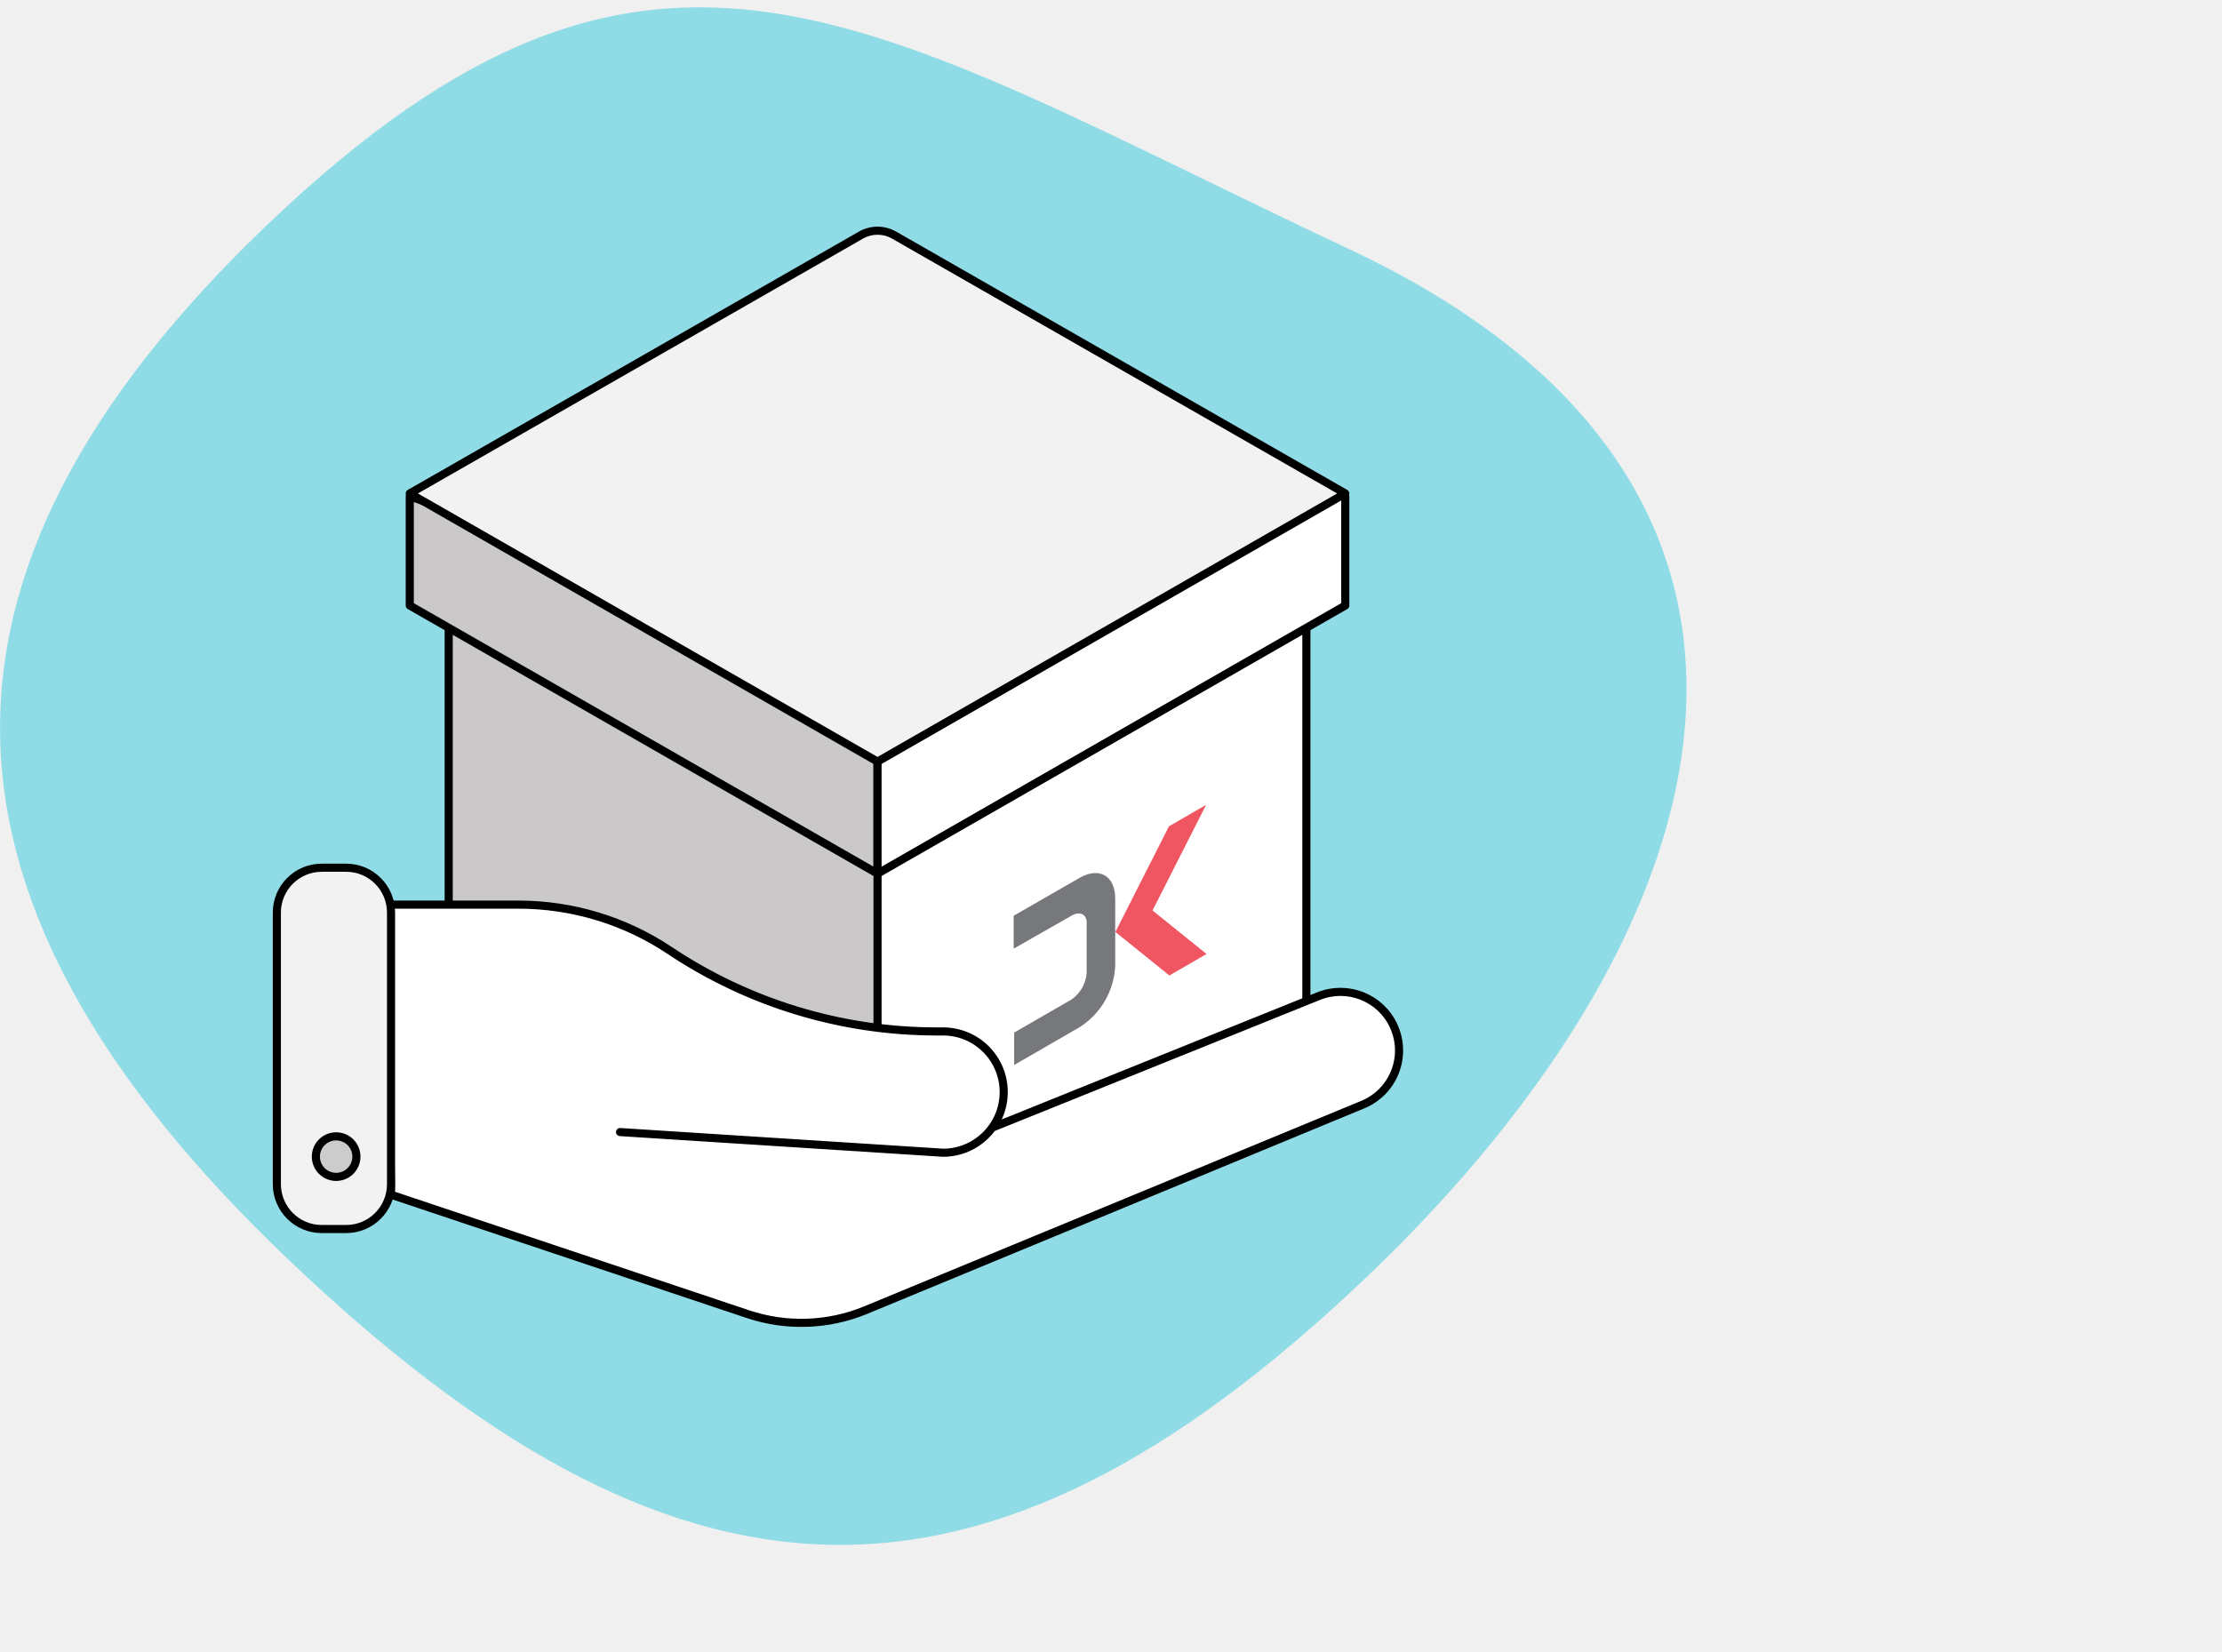
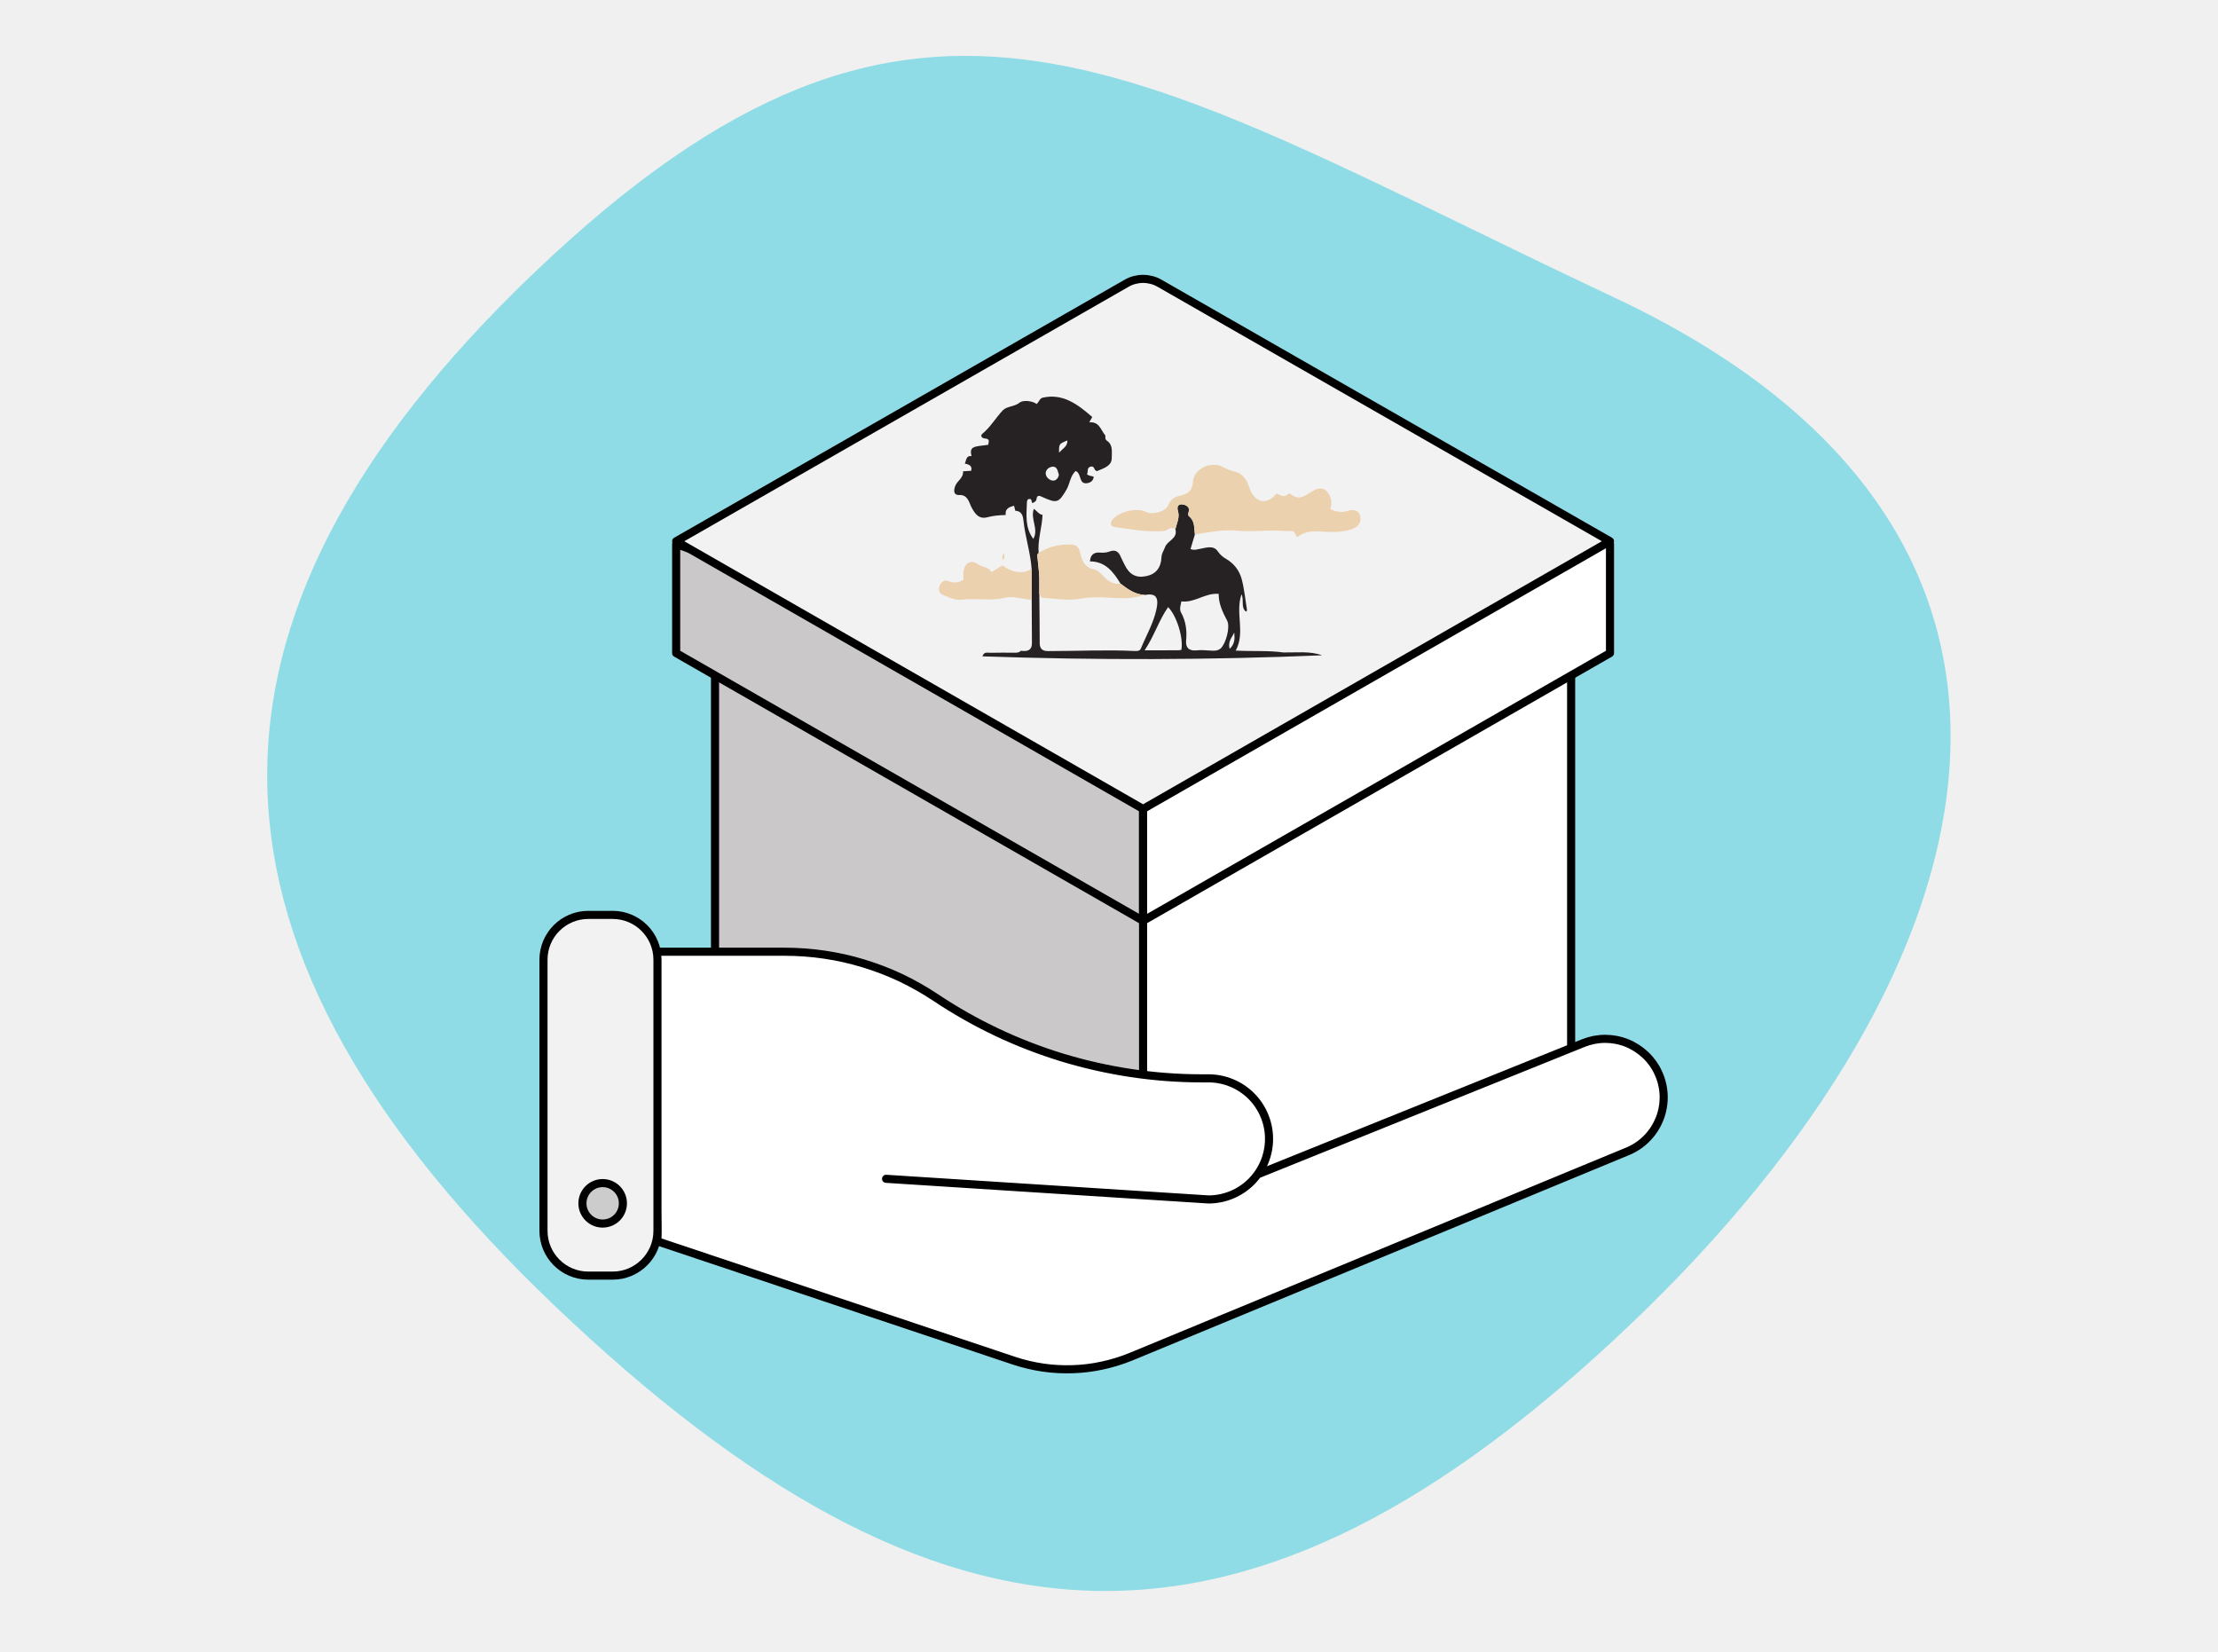
- <svg xmlns="http://www.w3.org/2000/svg" viewBox="0 0 274 203.64">
-   <g fill="none" fill-rule="evenodd">
-     <path fill="#00BFD6" fill-rule="nonzero" d="M168.6 157.43c-47.76 45.59-85.4 43.38-133.17-2.21-45.59-43.52-48-84-2.42-127.55 47.76-45.59 73.71-25 133.47 3.11 61.88 29.08 47.71 83.13 2.12 126.65z" opacity=".4" />
-     <path fill="#FFF" fill-rule="nonzero" stroke="#000" stroke-linecap="round" stroke-linejoin="round" d="M108.21 155.99l52.88-30.96V64.4l-52.88-30.52" />
-     <path fill="#CAC8C8" fill-rule="nonzero" stroke="#000" stroke-linecap="round" stroke-linejoin="round" d="M108.21 33.88L55.33 64.4v58.68a4.12 4.12 0 0 0 2.06 3.57L108.21 156" />
-     <path stroke="#000" stroke-linecap="round" stroke-linejoin="round" d="M159.71 65.17l-51.5 29.74-51.5-29.74M108.21 94.93v61.06M108.21 92.77v14.44" />
-     <path fill="#77787B" fill-rule="nonzero" d="M133.11 108.28c2.45-1.41 4.41-.27 4.41 2.57v8.24a9.47 9.47 0 0 1-4.38 7.59l-8.08 4.67v-4l7.09-4.09A4.42 4.42 0 0 0 134 120v-6.24c0-1-.85-1.42-1.86-.83L125 117v-4.06l8.11-4.66z" />
-     <path fill="#EF5662" fill-rule="nonzero" d="M148.73 99.26l-6.61 13.03 6.66 5.37-4.58 2.65-6.66-5.37 6.61-13.03z" />
-     <path fill="#CAC8C8" fill-rule="nonzero" stroke="#000" stroke-linecap="round" stroke-linejoin="round" d="M50.53 61.21v13.47l57.68 33.07V81.89z" />
-     <path fill="#FFF" fill-rule="nonzero" stroke="#000" stroke-linecap="round" stroke-linejoin="round" d="M165.89 61.21v13.47l-57.68 33.07V87.38l50.82-27.47z" />
-     <path fill="#F2F2F2" fill-rule="nonzero" stroke="#000" stroke-linecap="round" stroke-linejoin="round" d="M165.89 60.86l-57.68 33.07-57.68-33.07L106.16 29a4.12 4.12 0 0 1 4.1 0l55.63 31.86z" />
-     <path fill="#FFF" fill-rule="nonzero" stroke="#000" stroke-linecap="round" stroke-linejoin="round" d="M76.46 139.62l39.83 2.55a7.48 7.48 0 1 0 0-14.96h-.85a59.28 59.28 0 0 1-32.88-10 33.58 33.58 0 0 0-18.63-5.64h-16.4l.7 35.78 44 14.73a20.77 20.77 0 0 0 14.52-.5l61.31-25.35a7.22 7.22 0 0 0 3.79-9.71 7.22 7.22 0 0 0-9.24-3.67L122.54 139" />
-     <rect width="14.08" height="44.56" x="34.14" y="107.02" fill="#F2F2F2" fill-rule="nonzero" stroke="#000" stroke-linecap="round" stroke-linejoin="round" rx="5.53" />
-     <circle cx="41.45" cy="142.65" r="2.5" fill="#CCC" fill-rule="nonzero" stroke="#000" />
+ <svg xmlns="http://www.w3.org/2000/svg" version="1.2" baseProfile="tiny-ps" viewBox="0 0 274 204" width="274" height="204">
+   <style>
+ 		tspan { white-space:pre }
+ 		.shp0 { opacity: 0.4;fill: #00bfd6 } 
+ 		.shp1 { fill: #ffffff;stroke: #000000;stroke-linecap:round;stroke-linejoin:round } 
+ 		.shp2 { fill: #cac8c8;stroke: #000000;stroke-linecap:round;stroke-linejoin:round } 
+ 		.shp3 { fill: none;stroke: #000000;stroke-linecap:round;stroke-linejoin:round } 
+ 		.shp4 { fill: #f2f2f2;stroke: #000000;stroke-linecap:round;stroke-linejoin:round } 
+ 		.shp5 { fill: #cccccc;stroke: #000000 } 
+ 		.shp6 { fill: #262122 } 
+ 		.shp7 { fill: #ecd1af } 
+ 	</style>
+   <g id="Layer">
+     <path id="Layer" class="shp0" d="M201.6 163.43C153.84 209.02 116.2 206.81 68.43 161.22C22.84 117.7 20.43 77.22 66.01 33.67C113.77 -11.92 139.72 8.67 199.48 36.78C261.36 65.86 247.19 119.91 201.6 163.43L201.6 163.43Z" />
+     <path id="Layer" class="shp1" d="M141.21 161.99L194.09 131.03L194.09 70.4L141.21 39.88" />
+     <path id="Layer" class="shp2" d="M141.21 39.88L88.33 70.4L88.33 129.08C88.33 129.44 88.38 129.8 88.47 130.15C88.56 130.49 88.7 130.83 88.88 131.14C89.06 131.45 89.28 131.74 89.54 131.99C89.79 132.25 90.08 132.47 90.39 132.65L141.21 162" />
+     <path id="Layer" class="shp3" d="M192.71 71.17L141.21 100.91L89.71 71.17M141.21 100.93L141.21 161.99M141.21 98.77L141.21 113.21" />
+     <path id="Layer" class="shp2" d="M83.53 67.21L83.53 80.68L141.21 113.75L141.21 87.89L83.53 67.21Z" />
+     <path id="Layer" class="shp1" d="M198.89 67.21L198.89 80.68L141.21 113.75L141.21 93.38L192.03 65.91L198.89 67.21Z" />
+     <path id="Layer" class="shp4" d="M198.89 66.86L141.21 99.93L83.53 66.86L139.16 35C139.47 34.82 139.8 34.68 140.15 34.59C140.5 34.5 140.85 34.45 141.21 34.45C141.57 34.45 141.92 34.5 142.27 34.59C142.62 34.68 142.95 34.82 143.26 35L198.89 66.86Z" />
+     <path id="Layer" class="shp1" d="M109.46 145.62L149.29 148.17C151.27 148.17 153.18 147.38 154.58 145.98C155.98 144.58 156.77 142.67 156.77 140.69C156.77 138.71 155.98 136.8 154.58 135.4C153.18 134 151.27 133.21 149.29 133.21L148.44 133.21C145.53 133.21 142.63 132.99 139.76 132.56C136.88 132.13 134.04 131.49 131.26 130.65C128.48 129.8 125.76 128.75 123.14 127.51C120.51 126.26 117.98 124.83 115.56 123.21C114.19 122.3 112.75 121.49 111.27 120.78C109.78 120.08 108.24 119.49 106.66 119.01C105.09 118.53 103.48 118.17 101.85 117.93C100.22 117.69 98.58 117.57 96.93 117.57L80.53 117.57L81.23 153.35L125.23 168.08C126.4 168.47 127.61 168.76 128.84 168.94C130.06 169.12 131.3 169.18 132.54 169.14C133.77 169.1 135 168.95 136.21 168.68C137.42 168.42 138.61 168.05 139.75 167.58L201.06 142.23C201.96 141.86 202.78 141.31 203.46 140.61C204.14 139.92 204.67 139.09 205.03 138.18C205.38 137.28 205.55 136.31 205.52 135.33C205.49 134.36 205.26 133.4 204.85 132.52C204.47 131.69 203.93 130.94 203.26 130.31C202.59 129.68 201.81 129.18 200.96 128.84C200.11 128.5 199.2 128.33 198.29 128.33C197.37 128.33 196.46 128.51 195.61 128.85L155.54 145" />
+     <path id="Layer" class="shp4" d="M67.14 118.55C67.14 115.5 69.62 113.02 72.67 113.02L75.69 113.02C78.74 113.02 81.22 115.5 81.22 118.55L81.22 152.05C81.22 155.1 78.74 157.58 75.69 157.58L72.67 157.58C69.62 157.58 67.14 155.1 67.14 152.05L67.14 118.55Z" />
+     <path id="Layer" class="shp5" d="M74.45 151.15C73.07 151.15 71.95 150.03 71.95 148.65C71.95 147.27 73.07 146.15 74.45 146.15C75.83 146.15 76.95 147.27 76.95 148.65C76.95 150.03 75.83 151.15 74.45 151.15Z" />
+   </g>
+   <g id="Folder 1">
+     <path id="Layer" fill-rule="evenodd" class="shp6" d="M125.42 63.09C125.37 62.89 125.33 62.69 125.27 62.47C124.66 62.64 124.13 62.85 124.24 63.62C123.44 63.64 122.72 63.7 122 63.89C121 64.16 120.49 63.6 119.98 62.6C119.71 62.07 119.56 61.1 118.49 61.15C117.91 61.17 117.76 60.79 117.97 60.12C118.2 59.4 119.04 59.07 118.97 58.22C119.34 58.2 119.65 58.18 119.97 58.16C120.15 57.49 119.65 57.38 119.19 57.26C119.39 56.83 119.34 56.26 120.02 56.34C119.71 55.12 120.32 55.17 122.08 54.95C122.11 54.62 122.36 54.21 121.7 54.17C121.26 54.14 121.07 53.82 121.36 53.58C122.37 52.75 123.01 51.61 123.88 50.69C124.38 50.17 125.34 50.25 125.97 49.73C126.4 49.38 127.59 49.53 128.07 49.91C128.34 49.65 128.44 49.24 128.78 49.13C131.32 48.55 133.15 49.97 134.93 51.51C134.91 51.54 134.77 51.8 134.57 52.17C135.84 52.07 135.98 53.15 136.54 53.78C136.58 54.01 136.47 54.25 136.74 54.44C137.53 54.95 137.33 55.88 137.34 56.55C137.37 57.58 136.3 57.86 135.53 58.19C135.11 58.18 135.26 57.51 134.74 57.64C134.18 57.79 134.49 58.31 134.27 58.56C134.49 58.81 134.82 58.78 135.11 58.88C135.08 59.54 134.45 59.72 134.08 59.7C133.27 59.64 133.61 58.5 132.88 58.18C132.2 58.79 132.18 59.74 131.75 60.48C130.79 62.13 130.56 62.21 128.77 61.4C128.55 61.3 128.09 61.02 128.04 61.68C128.02 61.89 127.78 62.08 127.52 62.14C127.39 61.98 127.51 61.66 127.22 61.64C126.96 61.61 126.87 61.81 126.86 62.04C126.81 63.59 126.59 65.16 127.65 66.57C128.36 65.36 127.24 64.1 127.72 62.85C128.14 63.17 128.36 63.55 128.79 63.6C128.72 65.23 128.16 66.74 128.31 68.32C128.31 68.32 128.26 68.36 128.26 68.36C128.22 68.41 128.17 68.47 128.13 68.52C128.21 69.28 128.29 70.03 128.36 70.79L128.36 70.8C128.37 71.01 128.38 71.21 128.39 71.42L128.39 71.44C128.39 72.06 128.39 72.69 128.39 73.31C128.41 75.35 128.44 77.39 128.44 79.42C128.43 80.16 128.8 80.43 129.46 80.43C133.04 80.43 136.63 80.25 140.21 80.42C140.51 80.43 140.81 80.42 140.94 80.11C141.6 78.51 142.49 76.99 142.86 75.27C143.19 73.75 142.76 73.26 141.44 73.49C140.24 73.46 139.33 72.79 138.43 72.1L138.43 72.1L138.41 72.07C137.53 70.64 136.55 69.35 134.65 69.35C134.7 68.49 135.19 68.23 135.79 68.26C136.22 68.29 136.65 68.29 137.03 68.14C137.78 67.85 138.18 68.13 138.46 68.8C138.59 69.13 138.77 69.43 138.92 69.75C139.51 70.98 140.34 71.43 141.61 71.17C142.78 70.93 143.43 70.14 143.48 68.85C143.5 68.37 143.77 68.01 143.92 67.6C144.21 66.76 145.53 66.54 145.2 65.38C145.37 64.64 145.76 63.93 145.52 63.13C145.36 62.61 145.52 62.25 146.07 62.31C146.53 62.37 147.03 62.63 146.84 63.25C146.77 63.49 146.74 63.66 146.91 63.8C147.63 64.39 147.5 65.24 147.61 66.02C147.43 66.62 147.25 67.22 147.07 67.82C147.5 68.01 147.86 67.87 148.24 67.8C149 67.67 149.9 67.31 150.45 68.12C150.75 68.56 151.11 68.84 151.51 69.07C152.48 69.64 153.11 70.51 153.39 71.53C153.72 72.79 153.84 74.1 154.05 75.39C154.06 75.43 153.98 75.48 153.92 75.56C153.25 75.01 153.72 74.17 153.37 73.41C152.56 75.77 153.88 78.12 152.65 80.37C154.84 80.48 156.7 80.34 158.54 80.6C160.14 80.63 161.77 80.4 163.33 80.95C149.35 81.54 135.37 81.56 121.37 81.08C121.55 80.49 121.96 80.64 122.29 80.64C123.31 80.62 124.33 80.62 125.34 80.63C125.63 80.63 125.9 80.63 126.11 80.39C126.86 80.5 127.48 80.38 127.48 79.44C127.48 77.66 127.46 75.87 127.45 74.09C127.44 72.81 127.44 71.54 127.44 70.27C127.3 68.24 126.64 66.31 126.43 64.3C126.36 63.65 126.19 63.13 125.42 63.09ZM135.11 58.88C135.11 58.87 135.11 58.87 135.11 58.87L135.12 58.88C135.12 58.88 135.11 58.88 135.11 58.88ZM145.94 74.29C145.84 74.82 145.68 75.25 145.89 75.64C146.49 76.72 146.64 77.86 146.53 79.09C146.44 79.98 146.85 80.44 147.83 80.34C148.46 80.27 149.1 80.35 149.73 80.38C150.12 80.39 150.49 80.38 150.81 80.09C151.44 79.49 152.01 77.44 151.59 76.66C151.04 75.61 150.53 74.56 150.55 73.36C148.85 73.22 147.6 74.5 145.94 74.29ZM144.3 75C143.16 76.63 142.61 78.52 141.4 80.34C142.98 80.34 144.27 80.34 145.55 80.33C145.68 80.33 145.82 80.3 145.94 80.28C146.21 78.86 145.39 76.07 144.3 75ZM130.81 58.64C130.66 58.17 130.59 57.62 130.05 57.65C129.62 57.67 129.16 58.01 129.18 58.5C129.2 58.94 129.63 59.31 130.03 59.37C130.44 59.42 130.75 59.06 130.81 58.64ZM151.91 80.15C152.59 79.51 152.53 78.82 152.47 78.13C152.24 78.72 151.64 79.2 151.91 80.15ZM130.83 55.92C131.3 55.4 131.89 55.14 131.86 54.41C130.82 54.83 130.82 54.83 130.83 55.92Z" />
+     <path id="Layer" fill-rule="evenodd" class="shp7" d="M145.2 65.38C144.64 64.94 144.23 65.56 143.74 65.6C141.73 65.76 139.75 65.39 137.77 65.12C137.19 65.04 137.03 64.67 137.48 64.14C138.29 63.18 140.43 62.68 141.55 63.23C142.41 63.65 143.99 63.22 144.35 62.37C144.64 61.65 145.14 61.36 145.82 61.22C146.78 61.02 147.33 60.57 147.38 59.47C147.45 57.94 149.6 56.91 151.02 57.66C151.52 57.92 151.99 58.15 152.56 58.27C153.48 58.47 154.03 59.28 154.28 60.08C154.97 62.22 156.53 62.44 157.69 60.96C158.16 61.15 158.61 61.54 159.12 61.03C159.18 60.98 159.36 60.96 159.42 61.01C160.66 62.1 161.53 60.89 162.5 60.48C163.27 60.16 163.93 60.41 164.31 61.33C164.52 61.85 164.51 62.35 164.34 62.91C165.04 63.19 165.69 63.37 166.46 63.12C167.05 62.93 167.82 62.91 168.03 63.74C168.23 64.56 167.75 65.11 167.01 65.36C166.02 65.69 165.03 65.75 163.94 65.7C162.78 65.66 161.42 65.41 160.34 66.31C159.94 66.23 160.07 65.58 159.54 65.6C158.85 65.62 158.15 65.54 157.46 65.54C155.89 65.54 154.31 65.7 152.76 65.55C150.99 65.39 149.31 65.76 147.61 66.02C147.5 65.24 147.63 64.39 146.91 63.8C146.74 63.66 146.77 63.49 146.84 63.25C147.03 62.63 146.53 62.37 146.07 62.31C145.53 62.25 145.36 62.61 145.52 63.13C145.76 63.93 145.37 64.64 145.2 65.38Z" />
+     <path id="Layer" fill-rule="evenodd" class="shp7" d="M127.44 70.27C127.44 71.54 127.44 72.81 127.45 74.09C126.31 74.05 125.21 73.56 124.05 73.86C122.3 74.27 120.52 73.86 118.76 74.08C117.91 74.19 117.2 73.76 116.46 73.48C115.98 73.3 115.9 72.76 116.1 72.3C116.31 71.82 116.71 71.6 117.22 71.81C117.86 72.08 118.44 71.96 119.02 71.64C119.02 71.26 118.97 70.87 119.04 70.5C119.24 69.46 120.05 69.11 120.88 69.74C121.39 70.12 122.15 69.99 122.47 70.68C122.96 70.38 123.4 70.11 123.83 69.84C125.12 70.79 126.42 70.94 127.44 70.27Z" />
+     <path id="Layer" fill-rule="evenodd" class="shp7" d="M124.03 68.34C124.08 68.65 124.17 68.97 123.85 69.2C123.83 68.9 123.77 68.59 124.03 68.34Z" />
+     <path id="Layer" fill-rule="evenodd" class="shp7" d="M141.44 73.48C140.02 73.98 138.54 73.93 137.08 73.84C135.81 73.75 134.6 73.75 133.32 73.98C131.87 74.23 130.32 73.93 128.81 73.86C128.5 73.84 128.56 73.47 128.39 73.31C128.39 72.69 128.39 72.06 128.39 71.44C128.39 71.44 128.44 71.43 128.44 71.43L128.39 71.42C128.38 71.21 128.37 71.01 128.36 70.8C128.36 70.8 128.41 70.79 128.41 70.79L128.36 70.79C128.29 70.03 128.21 69.27 128.13 68.52C128.17 68.47 128.22 68.41 128.26 68.36C128.26 68.36 128.31 68.32 128.31 68.32C129.52 67.51 130.87 67.23 132.3 67.26C132.95 67.28 133.29 67.59 133.43 68.26C133.64 69.22 133.94 70.1 135.15 70.34C135.98 70.5 136.34 71.46 137.12 71.85C137.57 72.06 137.94 72.21 138.41 72.07C138.41 72.07 138.43 72.1 138.43 72.1C138.42 72.13 138.41 72.16 138.4 72.19C138.41 72.16 138.42 72.13 138.43 72.1C139.33 72.79 140.24 73.46 141.44 73.48Z" />
  </g>
</svg>
